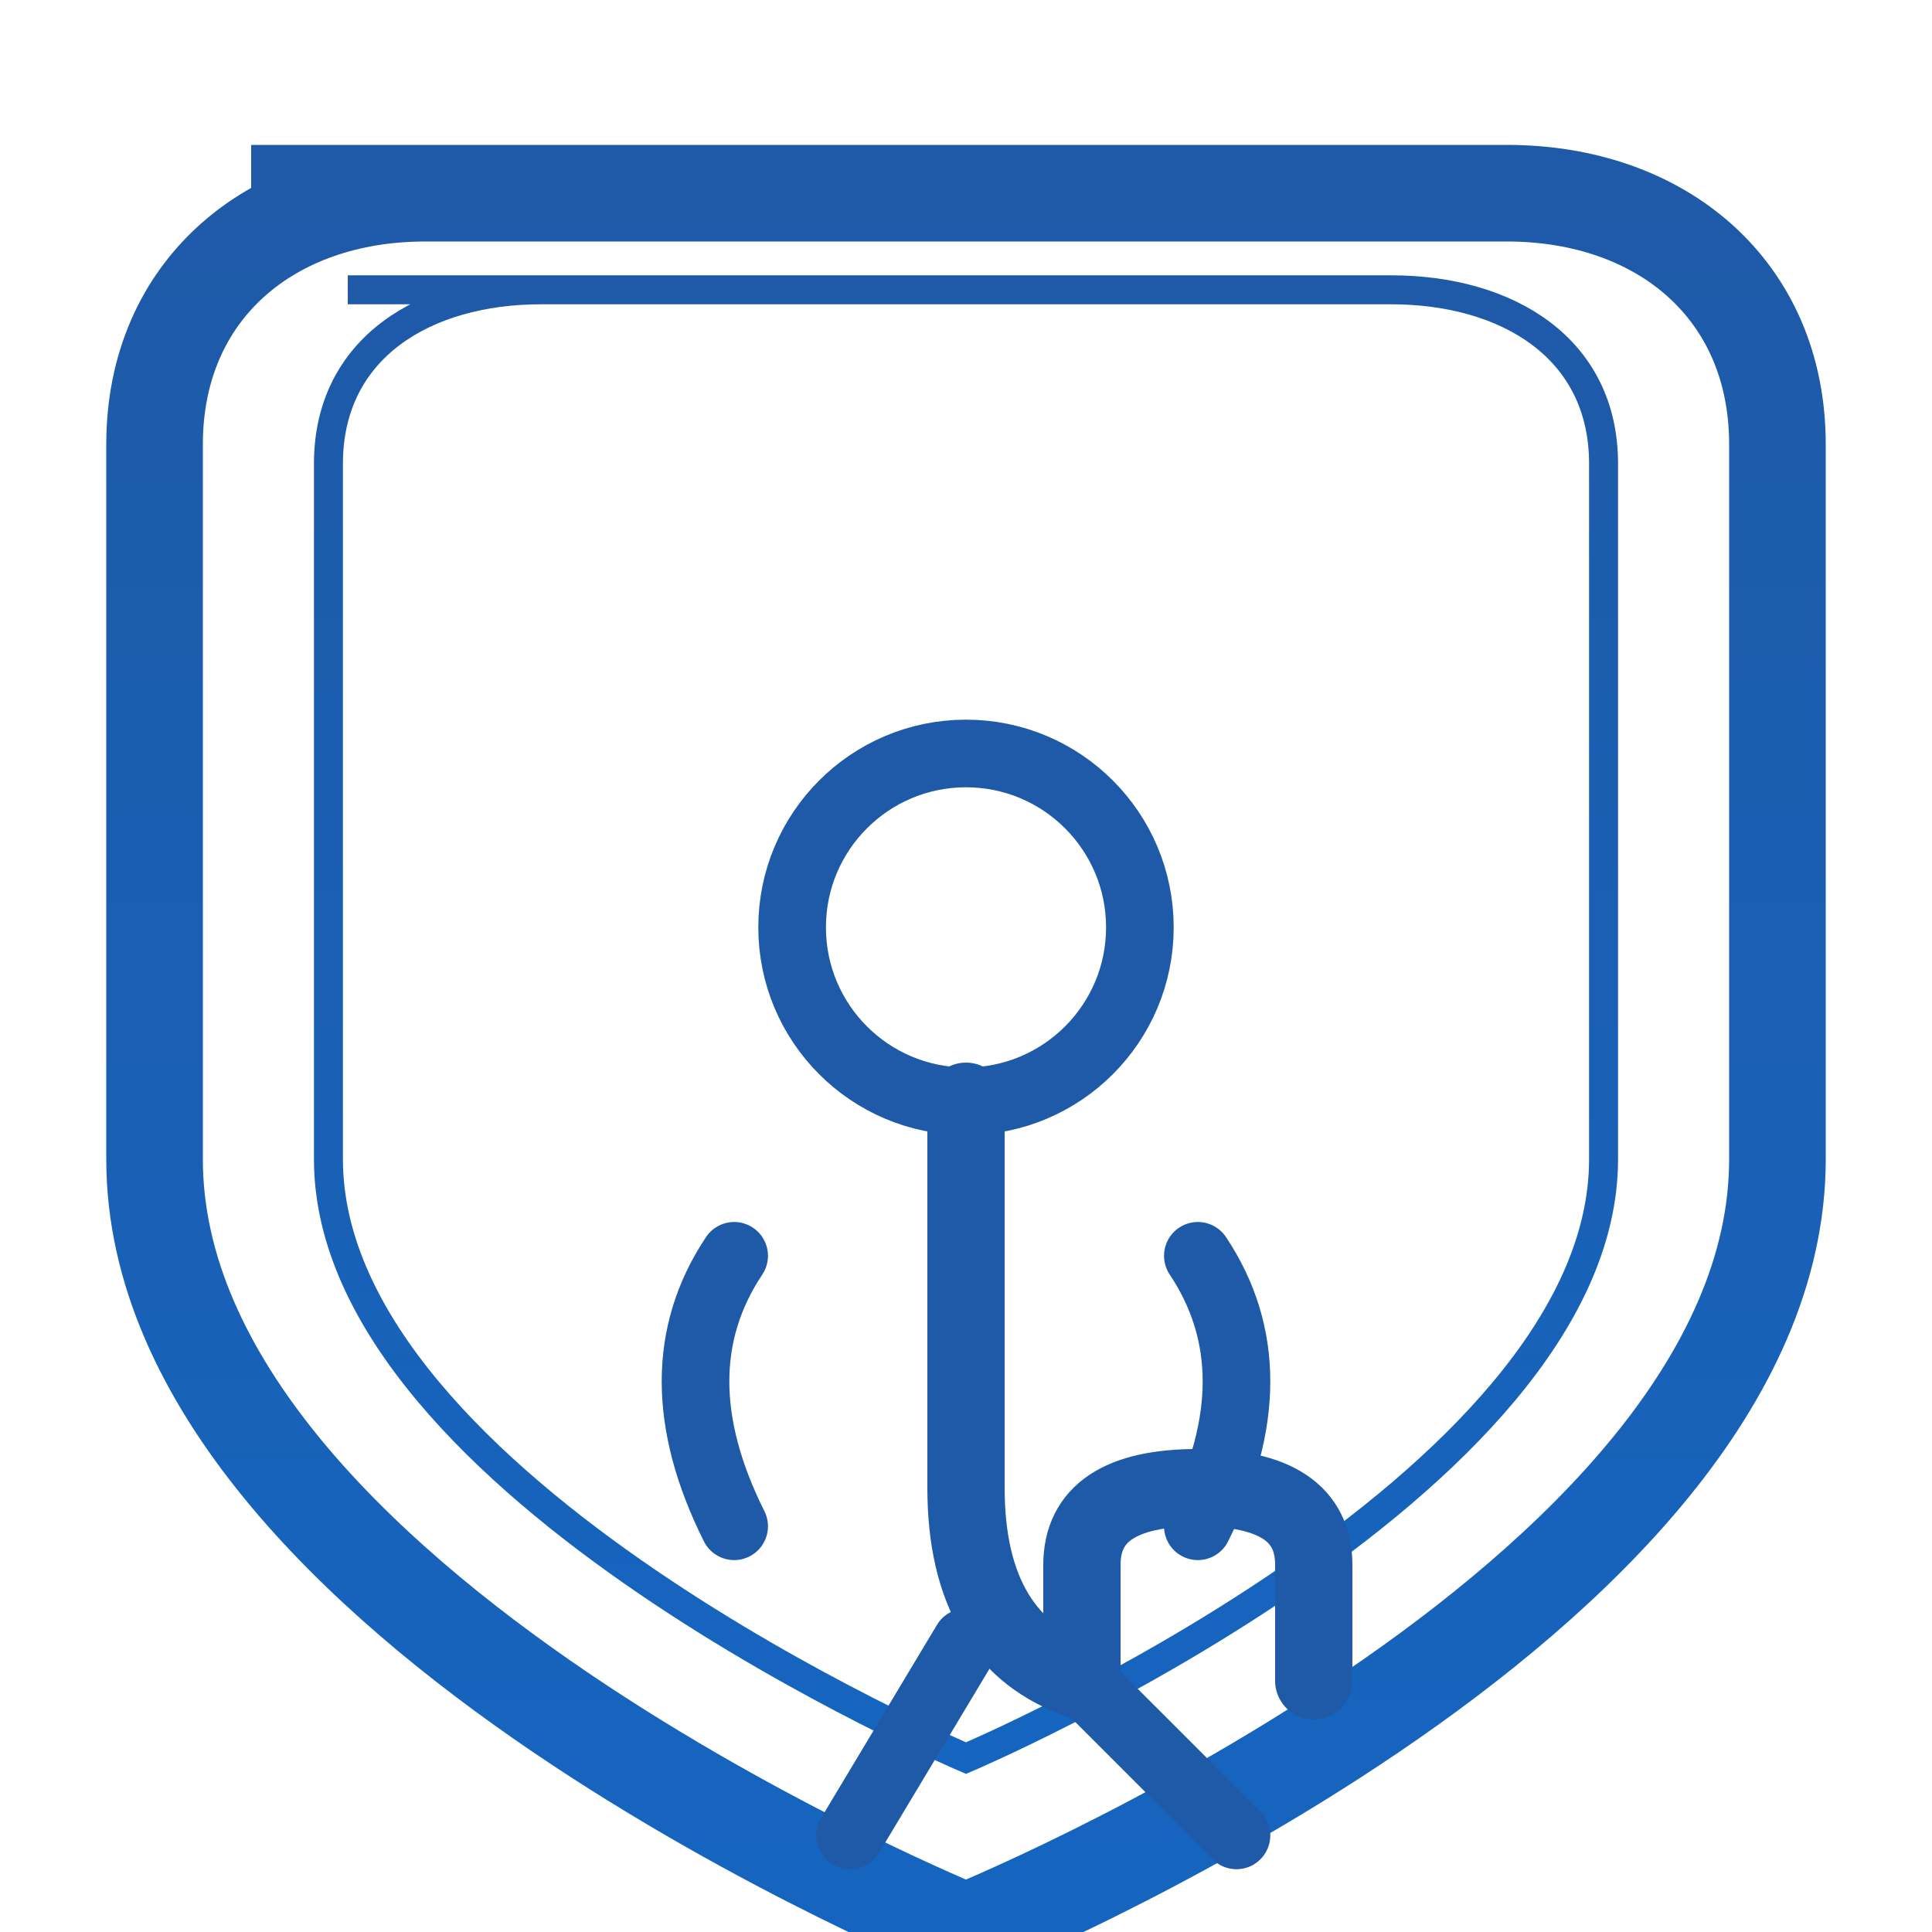
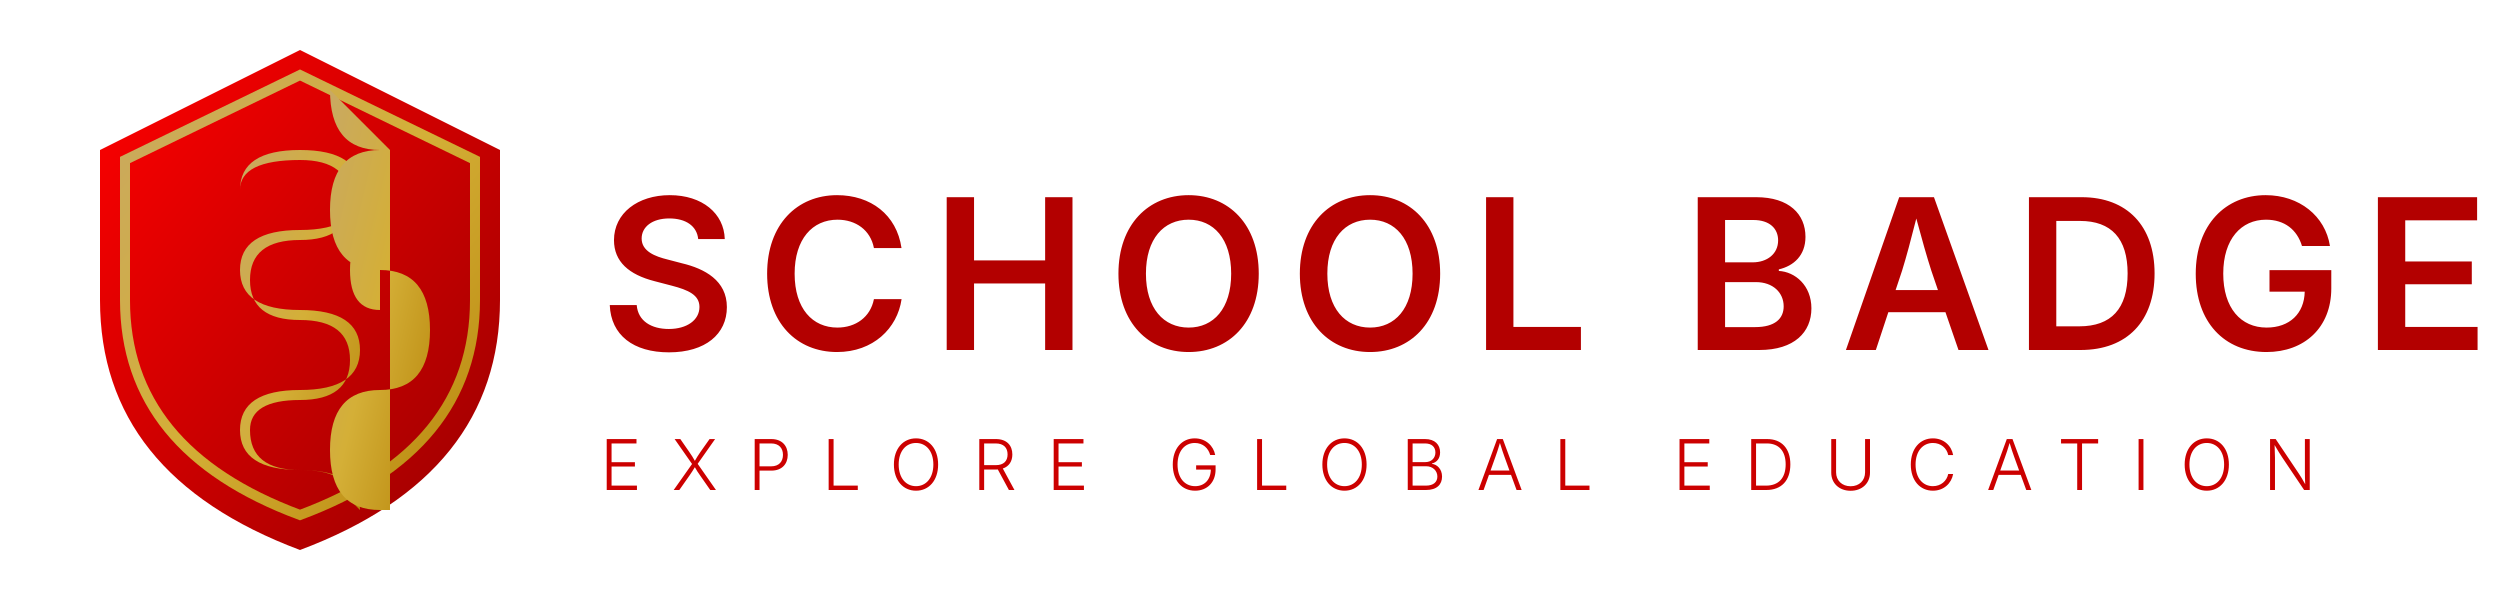
- <svg xmlns="http://www.w3.org/2000/svg" viewBox="0 0 100 100">
+ <svg xmlns="http://www.w3.org/2000/svg" width="500" height="120" viewBox="0 0 500 120">
  <defs>
-     <linearGradient id="blueGrad" x1="0%" y1="0%" x2="0%" y2="100%">
-       <stop offset="0%" style="stop-color:#1E5AA8" />
-       <stop offset="100%" style="stop-color:#1565C0" />
+     <linearGradient id="redGrad" x1="0%" y1="0%" x2="100%" y2="100%">
+       <stop offset="0%" style="stop-color:#FF0000" />
+       <stop offset="50%" style="stop-color:#CC0000" />
+       <stop offset="100%" style="stop-color:#990000" />
+     </linearGradient>
+     <linearGradient id="goldGrad" x1="0%" y1="0%" x2="100%" y2="100%">
+       <stop offset="0%" style="stop-color:#C9A962" />
+       <stop offset="50%" style="stop-color:#D4AF37" />
+       <stop offset="100%" style="stop-color:#B8860B" />
    </linearGradient>
  </defs>
-   <g transform="translate(8, 5)">
-     <path d="M5 5 L70 5 C78 5 84 10 84 18 L84 55 C84 78 42 95 42 95 C42 95 0 78 0 55 L0 18 C0 10 6 5 14 5 Z" fill="none" stroke="url(#blueGrad)" stroke-width="5" />
-     <path d="M10 10 L64 10 C70 10 75 13 75 19 L75 55 C75 72 42 86 42 86 C42 86 9 72 9 55 L9 19 C9 13 14 10 20 10 Z" fill="none" stroke="url(#blueGrad)" stroke-width="1.5" />
-     <path d="M22 12 L62 12" stroke="url(#blueGrad)" stroke-width="3" />
-     <path d="M42 2 L42 26" stroke="url(#blueGrad)" stroke-width="3" />
-     <g transform="translate(16, 32)" stroke="#1E5AA8" stroke-width="4" stroke-linecap="round" fill="none">
-       <circle cx="26" cy="11" r="9" stroke-width="3.5" />
-       <path d="M26 20 L26 40 Q26 48 32 50 L32 44 Q32 40 38 40 Q44 40 44 44 L44 50" stroke-width="4" />
-       <path d="M14 28 Q10 34 14 42" stroke-width="3.5" />
-       <path d="M38 28 Q42 34 38 42" stroke-width="3.5" />
-       <path d="M26 48 L20 58" stroke-width="3.5" />
-       <path d="M32 50 L40 58" stroke-width="3.5" />
+   <g transform="translate(10, 10)">
+     <path d="M50 0               L90 20               L90 50               Q90 85 50 100               Q10 85 10 50               L10 20               Z" fill="url(#redGrad)" />
+     <path d="M50 5               L85 22               L85 50               Q85 80 50 93               Q15 80 15 50               L15 22               Z" fill="none" stroke="url(#goldGrad)" stroke-width="2" />
+     <g transform="translate(50, 48)">
+       <path d="M-12 -20                 Q-12 -28, 0 -28                 Q12 -28, 12 -20                 Q12 -12, 0 -12                 Q-12 -12, -12 -4                 Q-12 4, 0 4                 Q12 4, 12 12                 Q12 20, 0 20                 Q-12 20, -12 28                 Q-12 36, 0 36                 Q12 36, 12 44                 L10 42                 Q10 36, 0 36                 Q-10 36, -10 28                 Q-10 22, 0 22                 Q10 22, 10 14                 Q10 6, 0 6                 Q-10 6, -10 -2                 Q-10 -10, 0 -10                 Q10 -10, 10 -18                 Q10 -26, 0 -26                 Q-12 -26, -12 -20 Z" fill="url(#goldGrad)" />
+       <path d="M18 -28 L18 44 L16 44                 Q6 44, 6 32                 Q6 20, 16 20                 Q26 20, 26 8                 Q26 -4, 16 -4                 Q6 -4, 6 -16                 Q6 -28, 16 -28                 Q6 -28, 6 -40 Z                M16 -16 L16 4 Q10 4, 10 -4 Q10 -12, 16 -12 Z                M16 20 L16 44 Q10 44, 10 32 Q10 20, 16 20 Z" fill="url(#goldGrad)" />
    </g>
  </g>
+   <g transform="translate(120, 70)">
+     <text font-family="SF Pro Display, -apple-system, sans-serif" font-size="42" font-weight="600" letter-spacing="4" fill="#B30000">
+       SCHOOL BADGE
+     </text>
+     <text y="28" font-family="SF Pro Display, -apple-system, sans-serif" font-size="14" font-weight="300" letter-spacing="6" fill="#CC0000">
+       EXPLORE GLOBAL EDUCATION
+     </text>
+   </g>
</svg>
